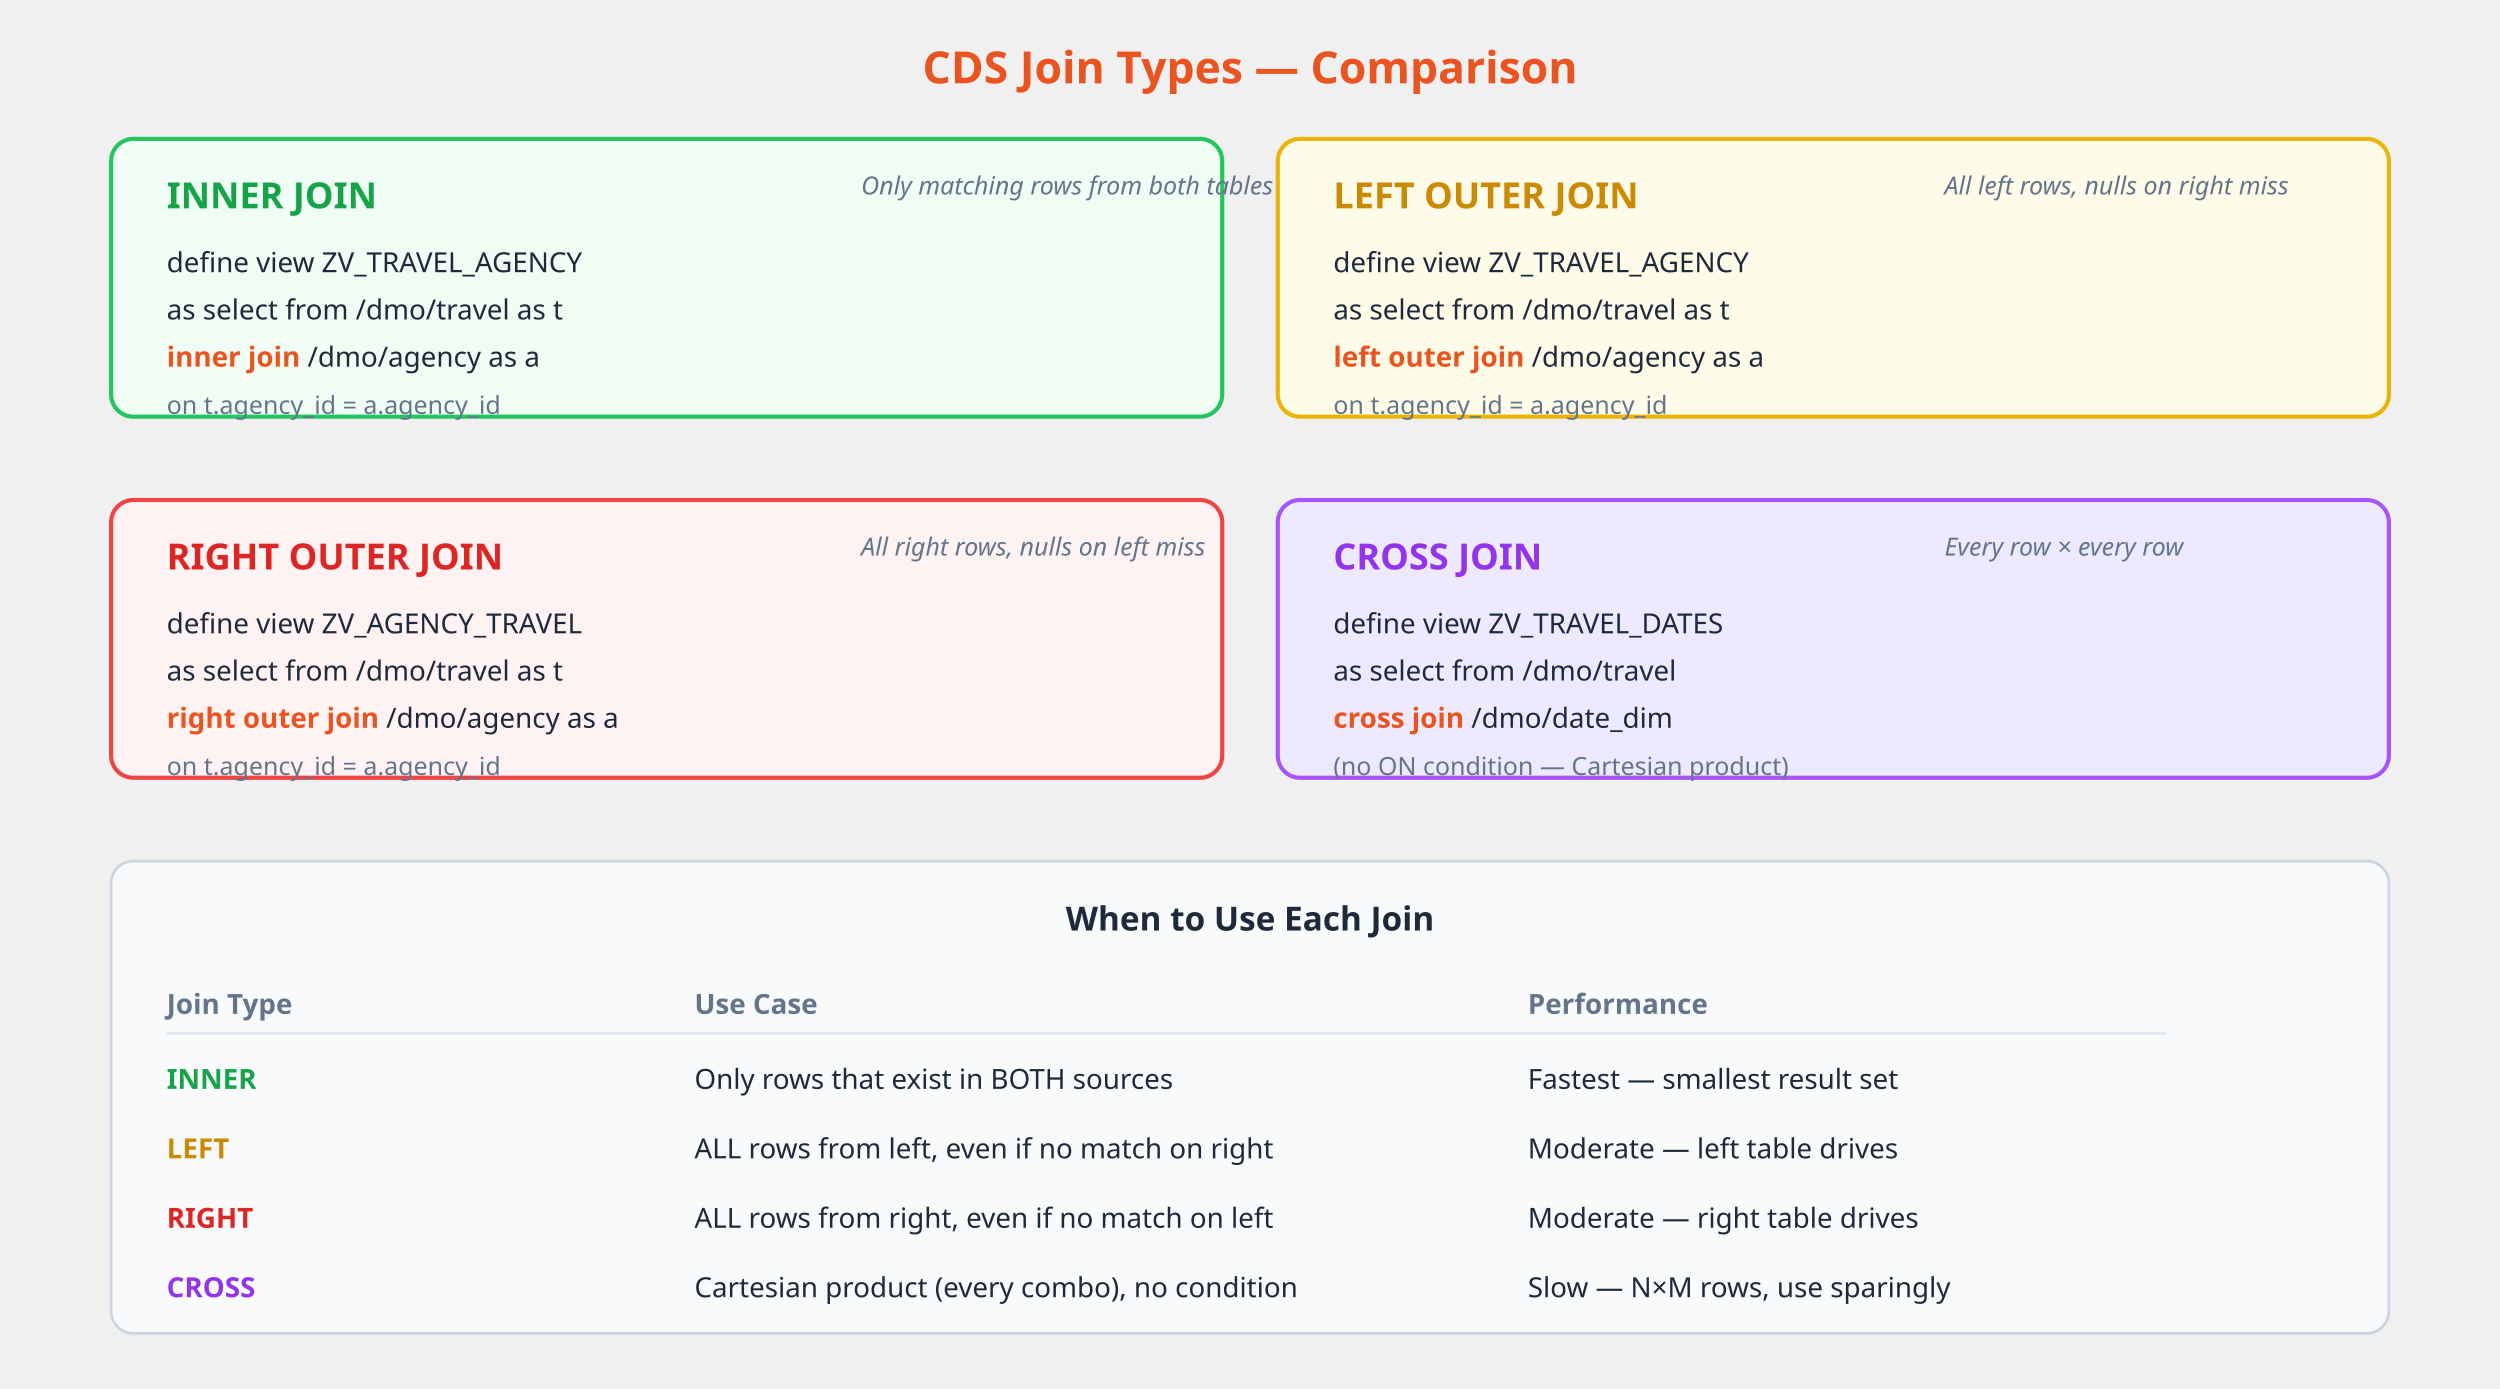
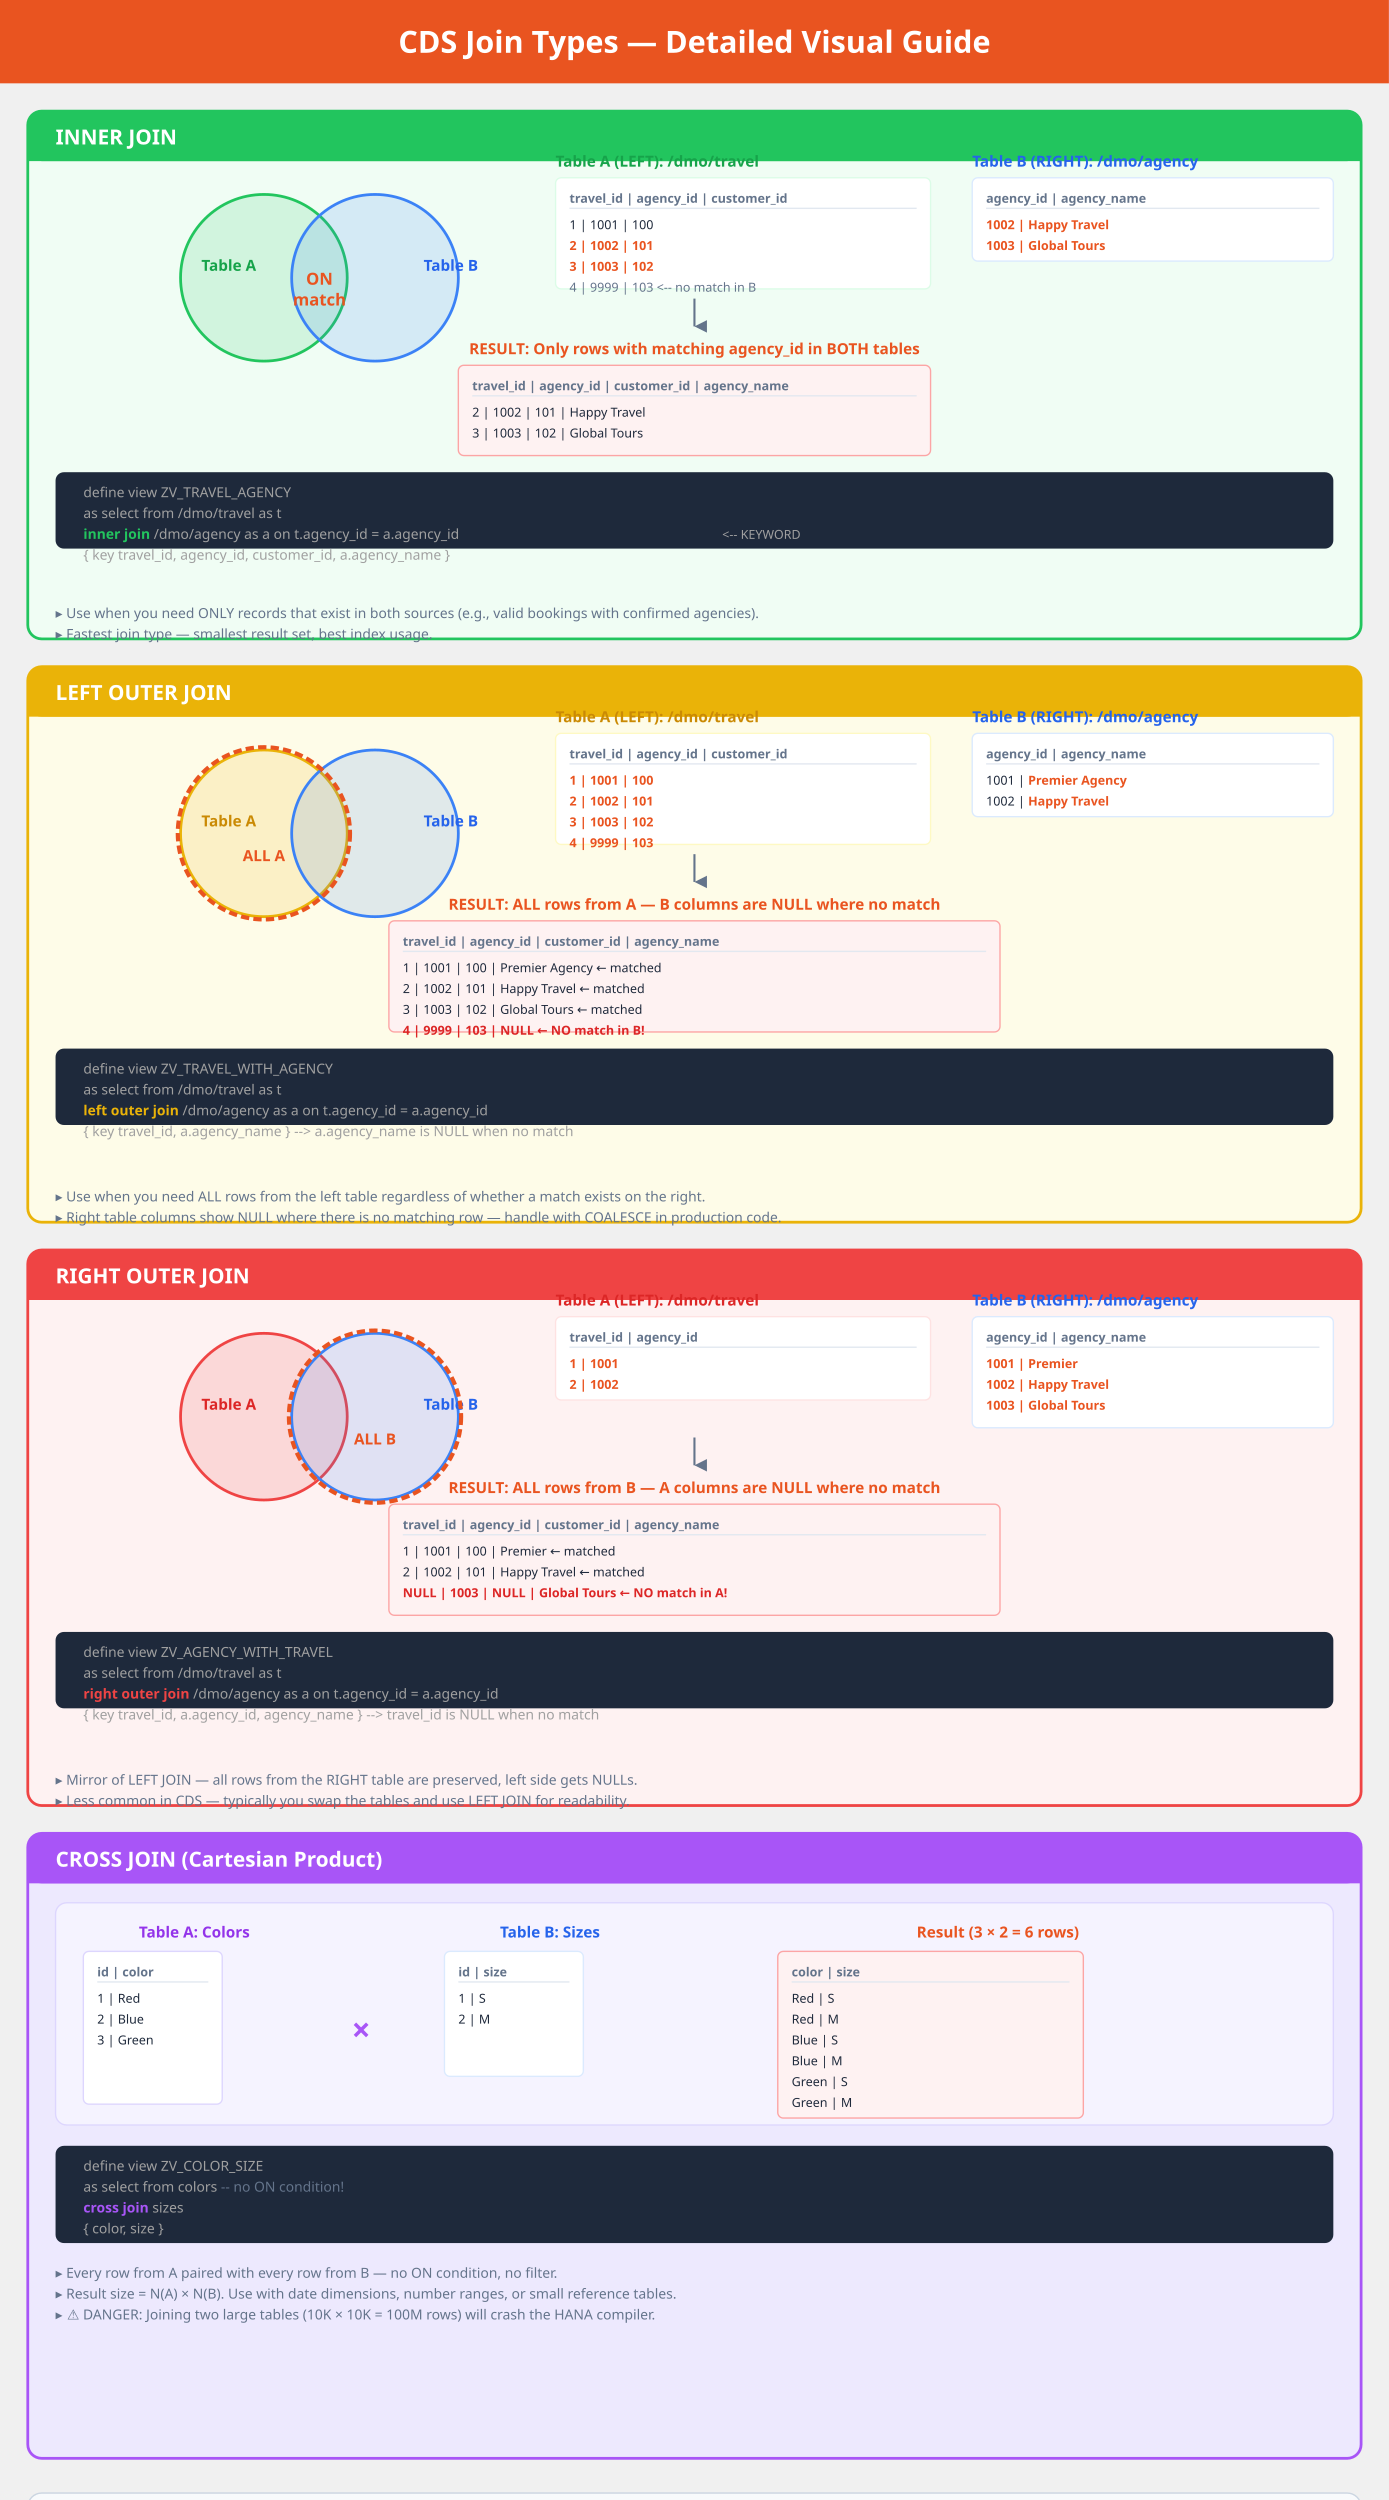
- <svg xmlns="http://www.w3.org/2000/svg" viewBox="0 0 900 500" font-family="'JetBrains Mono', 'Ubuntu', sans-serif">
+ <svg xmlns="http://www.w3.org/2000/svg" viewBox="0 0 1000 1800" font-family="'Ubuntu', sans-serif">
  <defs>
-     <marker id="arrow" viewBox="0 0 10 10" refX="9" refY="5" markerWidth="6" markerHeight="6" orient="auto">
-       <path d="M0,0 L10,5 L0,10 Z" fill="#E95420" />
+     <marker id="arr-dn" viewBox="0 0 10 10" refX="5" refY="10" markerWidth="6" markerHeight="6" orient="auto">
+       <path d="M0,0 L5,10 L10,0 Z" fill="#64748B" />
    </marker>
  </defs>
-   <text x="450" y="30" text-anchor="middle" font-size="16" font-weight="bold" fill="#E95420">CDS Join Types — Comparison</text>
-   <rect x="40" y="50" width="400" height="100" rx="8" fill="#F0FDF4" stroke="#22C55E" stroke-width="1.5" />
-   <text x="60" y="75" font-size="13" font-weight="bold" fill="#16A34A">INNER JOIN</text>
-   <text x="60" y="98" font-size="10" fill="#1e293b">define view ZV_TRAVEL_AGENCY</text>
-   <text x="60" y="115" font-size="10" fill="#1e293b">  as select from /dmo/travel as t</text>
-   <text x="60" y="132" font-size="10" fill="#1e293b">
-     <tspan fill="#E95420" font-weight="bold">inner join</tspan> /dmo/agency as a</text>
-   <text x="60" y="149" font-size="9" fill="#64748b">    on t.agency_id = a.agency_id</text>
-   <text x="310" y="70" font-size="9" fill="#64748b" font-style="italic">Only matching rows from both tables</text>
-   <rect x="460" y="50" width="400" height="100" rx="8" fill="#FEFCE8" stroke="#EAB308" stroke-width="1.5" />
-   <text x="480" y="75" font-size="13" font-weight="bold" fill="#CA8A04">LEFT OUTER JOIN</text>
-   <text x="480" y="98" font-size="10" fill="#1e293b">define view ZV_TRAVEL_AGENCY</text>
-   <text x="480" y="115" font-size="10" fill="#1e293b">  as select from /dmo/travel as t</text>
-   <text x="480" y="132" font-size="10" fill="#1e293b">
-     <tspan fill="#E95420" font-weight="bold">left outer join</tspan> /dmo/agency as a</text>
-   <text x="480" y="149" font-size="9" fill="#64748b">    on t.agency_id = a.agency_id</text>
-   <text x="700" y="70" font-size="9" fill="#64748b" font-style="italic">All left rows, nulls on right miss</text>
-   <rect x="40" y="180" width="400" height="100" rx="8" fill="#FEF2F2" stroke="#EF4444" stroke-width="1.5" />
-   <text x="60" y="205" font-size="13" font-weight="bold" fill="#DC2626">RIGHT OUTER JOIN</text>
-   <text x="60" y="228" font-size="10" fill="#1e293b">define view ZV_AGENCY_TRAVEL</text>
-   <text x="60" y="245" font-size="10" fill="#1e293b">  as select from /dmo/travel as t</text>
-   <text x="60" y="262" font-size="10" fill="#1e293b">
-     <tspan fill="#E95420" font-weight="bold">right outer join</tspan> /dmo/agency as a</text>
-   <text x="60" y="279" font-size="9" fill="#64748b">    on t.agency_id = a.agency_id</text>
-   <text x="310" y="200" font-size="9" fill="#64748b" font-style="italic">All right rows, nulls on left miss</text>
-   <rect x="460" y="180" width="400" height="100" rx="8" fill="#EDE9FE" stroke="#A855F7" stroke-width="1.5" />
-   <text x="480" y="205" font-size="13" font-weight="bold" fill="#9333EA">CROSS JOIN</text>
-   <text x="480" y="228" font-size="10" fill="#1e293b">define view ZV_TRAVEL_DATES</text>
-   <text x="480" y="245" font-size="10" fill="#1e293b">  as select from /dmo/travel</text>
-   <text x="480" y="262" font-size="10" fill="#1e293b">
-     <tspan fill="#E95420" font-weight="bold">cross join</tspan> /dmo/date_dim</text>
-   <text x="480" y="279" font-size="9" fill="#64748b">    (no ON condition — Cartesian product)</text>
-   <text x="700" y="200" font-size="9" fill="#64748b" font-style="italic">Every row × every row</text>
-   <rect x="40" y="310" width="820" height="170" rx="8" fill="#F8FAFC" stroke="#CBD5E1" stroke-width="1" />
-   <text x="450" y="335" text-anchor="middle" font-size="12" font-weight="bold" fill="#1e293b">When to Use Each Join</text>
-   <text x="60" y="365" font-size="10" font-weight="bold" fill="#64748b">Join Type</text>
-   <text x="250" y="365" font-size="10" font-weight="bold" fill="#64748b">Use Case</text>
-   <text x="550" y="365" font-size="10" font-weight="bold" fill="#64748b">Performance</text>
-   <line x1="60" y1="372" x2="780" y2="372" stroke="#E2E8F0" stroke-width="1" />
-   <text x="60" y="392" font-size="10" fill="#16A34A" font-weight="bold">INNER</text>
-   <text x="250" y="392" font-size="10" fill="#1e293b">Only rows that exist in BOTH sources</text>
-   <text x="550" y="392" font-size="10" fill="#1e293b">Fastest — smallest result set</text>
-   <text x="60" y="417" font-size="10" fill="#CA8A04" font-weight="bold">LEFT</text>
-   <text x="250" y="417" font-size="10" fill="#1e293b">ALL rows from left, even if no match on right</text>
-   <text x="550" y="417" font-size="10" fill="#1e293b">Moderate — left table drives</text>
-   <text x="60" y="442" font-size="10" fill="#DC2626" font-weight="bold">RIGHT</text>
-   <text x="250" y="442" font-size="10" fill="#1e293b">ALL rows from right, even if no match on left</text>
-   <text x="550" y="442" font-size="10" fill="#1e293b">Moderate — right table drives</text>
-   <text x="60" y="467" font-size="10" fill="#9333EA" font-weight="bold">CROSS</text>
-   <text x="250" y="467" font-size="10" fill="#1e293b">Cartesian product (every combo), no condition</text>
-   <text x="550" y="467" font-size="10" fill="#1e293b">Slow — N×M rows, use sparingly</text>
+   <rect x="0" y="0" width="1000" height="60" fill="#E95420" />
+   <text x="500" y="38" text-anchor="middle" font-size="22" font-weight="bold" fill="#FFFFFF">CDS Join Types — Detailed Visual Guide</text>
+   <rect x="20" y="80" width="960" height="380" rx="10" fill="#F0FDF4" stroke="#22C55E" stroke-width="2" />
+   <rect x="20" y="80" width="960" height="36" rx="10" fill="#22C55E" />
+   <rect x="20" y="100" width="960" height="16" fill="#22C55E" />
+   <text x="40" y="104" font-size="15" font-weight="bold" fill="#FFFFFF">INNER JOIN</text>
+   <circle cx="190" cy="200" r="60" fill="rgba(34,197,94,0.15)" stroke="#22C55E" stroke-width="2" />
+   <circle cx="270" cy="200" r="60" fill="rgba(59,130,246,0.15)" stroke="#3B82F6" stroke-width="2" />
+   <text x="145" y="195" font-size="11" fill="#16A34A" font-weight="bold">Table A</text>
+   <text x="305" y="195" font-size="11" fill="#2563EB" font-weight="bold">Table B</text>
+   <text x="230" y="205" text-anchor="middle" font-size="12" fill="#E95420" font-weight="bold">ON</text>
+   <text x="230" y="220" text-anchor="middle" font-size="12" fill="#E95420" font-weight="bold">match</text>
+   <text x="400" y="120" font-size="11" font-weight="bold" fill="#16A34A">Table A (LEFT): /dmo/travel</text>
+   <rect x="400" y="128" width="270" height="80" rx="4" fill="#FFFFFF" stroke="#DCFCE7" stroke-width="1" />
+   <text x="410" y="146" font-size="9" font-weight="bold" fill="#64748B">travel_id  |  agency_id  |  customer_id</text>
+   <line x1="410" y1="150" x2="660" y2="150" stroke="#E2E8F0" stroke-width="1" />
+   <text x="410" y="165" font-size="9" fill="#1e293b">1  |  1001  |  100</text>
+   <text x="410" y="180" font-size="9" fill="#1e293b">
+     <tspan fill="#E95420" font-weight="bold">2  |  1002  |  101</tspan>
+   </text>
+   <text x="410" y="195" font-size="9" fill="#1e293b">
+     <tspan fill="#E95420" font-weight="bold">3  |  1003  |  102</tspan>
+   </text>
+   <text x="410" y="210" font-size="9" fill="#64748B">4  |  9999  |  103  &lt;-- no match in B</text>
+   <text x="700" y="120" font-size="11" font-weight="bold" fill="#2563EB">Table B (RIGHT): /dmo/agency</text>
+   <rect x="700" y="128" width="260" height="60" rx="4" fill="#FFFFFF" stroke="#DBEAFE" stroke-width="1" />
+   <text x="710" y="146" font-size="9" font-weight="bold" fill="#64748B">agency_id  |  agency_name</text>
+   <line x1="710" y1="150" x2="950" y2="150" stroke="#E2E8F0" stroke-width="1" />
+   <text x="710" y="165" font-size="9" fill="#1e293b">
+     <tspan fill="#E95420" font-weight="bold">1002  |  Happy Travel</tspan>
+   </text>
+   <text x="710" y="180" font-size="9" fill="#1e293b">
+     <tspan fill="#E95420" font-weight="bold">1003  |  Global Tours</tspan>
+   </text>
+   <line x1="500" y1="215" x2="500" y2="235" stroke="#64748B" stroke-width="1.5" marker-end="url(#arr-dn)" />
+   <text x="500" y="255" text-anchor="middle" font-size="11" font-weight="bold" fill="#E95420">RESULT: Only rows with matching agency_id in BOTH tables</text>
+   <rect x="330" y="263" width="340" height="65" rx="4" fill="#FEF2F2" stroke="#FCA5A5" stroke-width="1" />
+   <text x="340" y="281" font-size="9" font-weight="bold" fill="#64748B">travel_id  |  agency_id  |  customer_id  |  agency_name</text>
+   <line x1="340" y1="285" x2="660" y2="285" stroke="#E2E8F0" stroke-width="1" />
+   <text x="340" y="300" font-size="9" fill="#1e293b">2  |  1002  |  101  |  Happy Travel</text>
+   <text x="340" y="315" font-size="9" fill="#1e293b">3  |  1003  |  102  |  Global Tours</text>
+   <rect x="40" y="340" width="920" height="55" rx="6" fill="#1E293B" />
+   <text x="60" y="358" font-size="10" fill="#A0A0A0">define view ZV_TRAVEL_AGENCY</text>
+   <text x="60" y="373" font-size="10" fill="#A0A0A0">  as select from /dmo/travel as t</text>
+   <text x="60" y="388" font-size="10" fill="#A0A0A0">
+     <tspan fill="#22C55E" font-weight="bold">inner join</tspan> /dmo/agency as a on t.agency_id = a.agency_id</text>
+   <text x="60" y="403" font-size="10" fill="#A0A0A0">{ key travel_id, agency_id, customer_id, a.agency_name }</text>
+   <text x="520" y="388" font-size="9" fill="#A0A0A0">&lt;-- KEYWORD</text>
+   <text x="40" y="445" font-size="10" fill="#64748B">▸ Use when you need ONLY records that exist in both sources (e.g., valid bookings with confirmed agencies).</text>
+   <text x="40" y="460" font-size="10" fill="#64748B">▸ Fastest join type — smallest result set, best index usage.</text>
+   <rect x="20" y="480" width="960" height="400" rx="10" fill="#FEFCE8" stroke="#EAB308" stroke-width="2" />
+   <rect x="20" y="480" width="960" height="36" rx="10" fill="#EAB308" />
+   <rect x="20" y="500" width="960" height="16" fill="#EAB308" />
+   <text x="40" y="504" font-size="15" font-weight="bold" fill="#FFFFFF">LEFT OUTER JOIN</text>
+   <circle cx="190" cy="600" r="60" fill="rgba(234,179,8,0.15)" stroke="#EAB308" stroke-width="2" />
+   <circle cx="270" cy="600" r="60" fill="rgba(59,130,246,0.15)" stroke="#3B82F6" stroke-width="2" />
+   <text x="145" y="595" font-size="11" fill="#CA8A04" font-weight="bold">Table A</text>
+   <text x="305" y="595" font-size="11" fill="#2563EB" font-weight="bold">Table B</text>
+   <text x="190" y="620" text-anchor="middle" font-size="11" fill="#E95420" font-weight="bold">ALL A</text>
+   <circle cx="190" cy="600" r="62" fill="none" stroke="#E95420" stroke-width="3" stroke-dasharray="6,3" />
+   <text x="400" y="520" font-size="11" font-weight="bold" fill="#CA8A04">Table A (LEFT): /dmo/travel</text>
+   <rect x="400" y="528" width="270" height="80" rx="4" fill="#FFFFFF" stroke="#FEF9C3" stroke-width="1" />
+   <text x="410" y="546" font-size="9" font-weight="bold" fill="#64748B">travel_id  |  agency_id  |  customer_id</text>
+   <line x1="410" y1="550" x2="660" y2="550" stroke="#E2E8F0" stroke-width="1" />
+   <text x="410" y="565" font-size="9" fill="#1e293b">
+     <tspan fill="#E95420" font-weight="bold">1  |  1001  |  100</tspan>
+   </text>
+   <text x="410" y="580" font-size="9" fill="#1e293b">
+     <tspan fill="#E95420" font-weight="bold">2  |  1002  |  101</tspan>
+   </text>
+   <text x="410" y="595" font-size="9" fill="#1e293b">
+     <tspan fill="#E95420" font-weight="bold">3  |  1003  |  102</tspan>
+   </text>
+   <text x="410" y="610" font-size="9" fill="#1e293b">
+     <tspan fill="#E95420" font-weight="bold">4  |  9999  |  103</tspan>
+   </text>
+   <text x="700" y="520" font-size="11" font-weight="bold" fill="#2563EB">Table B (RIGHT): /dmo/agency</text>
+   <rect x="700" y="528" width="260" height="60" rx="4" fill="#FFFFFF" stroke="#DBEAFE" stroke-width="1" />
+   <text x="710" y="546" font-size="9" font-weight="bold" fill="#64748B">agency_id  |  agency_name</text>
+   <line x1="710" y1="550" x2="950" y2="550" stroke="#E2E8F0" stroke-width="1" />
+   <text x="710" y="565" font-size="9" fill="#1e293b">1001  |  <tspan fill="#E95420" font-weight="bold">Premier Agency</tspan>
+   </text>
+   <text x="710" y="580" font-size="9" fill="#1e293b">1002  |  <tspan fill="#E95420" font-weight="bold">Happy Travel</tspan>
+   </text>
+   <line x1="500" y1="615" x2="500" y2="635" stroke="#64748B" stroke-width="1.5" marker-end="url(#arr-dn)" />
+   <text x="500" y="655" text-anchor="middle" font-size="11" font-weight="bold" fill="#E95420">RESULT: ALL rows from A — B columns are NULL where no match</text>
+   <rect x="280" y="663" width="440" height="80" rx="4" fill="#FEF2F2" stroke="#FCA5A5" stroke-width="1" />
+   <text x="290" y="681" font-size="9" font-weight="bold" fill="#64748B">travel_id  |  agency_id  |  customer_id  |  agency_name</text>
+   <line x1="290" y1="685" x2="710" y2="685" stroke="#E2E8F0" stroke-width="1" />
+   <text x="290" y="700" font-size="9" fill="#1e293b">1  |  1001  |  100  |  Premier Agency     ← matched</text>
+   <text x="290" y="715" font-size="9" fill="#1e293b">2  |  1002  |  101  |  Happy Travel       ← matched</text>
+   <text x="290" y="730" font-size="9" fill="#1e293b">3  |  1003  |  102  |  Global Tours       ← matched</text>
+   <text x="290" y="745" font-size="9" fill="#DC2626" font-weight="bold">4  |  9999  |  103  |  NULL               ← NO match in B!</text>
+   <rect x="40" y="755" width="920" height="55" rx="6" fill="#1E293B" />
+   <text x="60" y="773" font-size="10" fill="#A0A0A0">define view ZV_TRAVEL_WITH_AGENCY</text>
+   <text x="60" y="788" font-size="10" fill="#A0A0A0">  as select from /dmo/travel as t</text>
+   <text x="60" y="803" font-size="10" fill="#A0A0A0">
+     <tspan fill="#EAB308" font-weight="bold">left outer join</tspan> /dmo/agency as a on t.agency_id = a.agency_id</text>
+   <text x="60" y="818" font-size="10" fill="#A0A0A0">{ key travel_id, a.agency_name }  --&gt; a.agency_name is NULL when no match</text>
+   <text x="40" y="865" font-size="10" fill="#64748B">▸ Use when you need ALL rows from the left table regardless of whether a match exists on the right.</text>
+   <text x="40" y="880" font-size="10" fill="#64748B">▸ Right table columns show NULL where there is no matching row — handle with COALESCE in production code.</text>
+   <rect x="20" y="900" width="960" height="400" rx="10" fill="#FEF2F2" stroke="#EF4444" stroke-width="2" />
+   <rect x="20" y="900" width="960" height="36" rx="10" fill="#EF4444" />
+   <rect x="20" y="920" width="960" height="16" fill="#EF4444" />
+   <text x="40" y="924" font-size="15" font-weight="bold" fill="#FFFFFF">RIGHT OUTER JOIN</text>
+   <circle cx="190" cy="1020" r="60" fill="rgba(239,68,68,0.15)" stroke="#EF4444" stroke-width="2" />
+   <circle cx="270" cy="1020" r="60" fill="rgba(59,130,246,0.15)" stroke="#3B82F6" stroke-width="2" />
+   <text x="145" y="1015" font-size="11" fill="#DC2626" font-weight="bold">Table A</text>
+   <text x="305" y="1015" font-size="11" fill="#2563EB" font-weight="bold">Table B</text>
+   <text x="270" y="1040" text-anchor="middle" font-size="11" fill="#E95420" font-weight="bold">ALL B</text>
+   <circle cx="270" cy="1020" r="62" fill="none" stroke="#E95420" stroke-width="3" stroke-dasharray="6,3" />
+   <text x="400" y="940" font-size="11" font-weight="bold" fill="#DC2626">Table A (LEFT): /dmo/travel</text>
+   <rect x="400" y="948" width="270" height="60" rx="4" fill="#FFFFFF" stroke="#FEE2E2" stroke-width="1" />
+   <text x="410" y="966" font-size="9" font-weight="bold" fill="#64748B">travel_id  |  agency_id</text>
+   <line x1="410" y1="970" x2="660" y2="970" stroke="#E2E8F0" stroke-width="1" />
+   <text x="410" y="985" font-size="9" fill="#1e293b">
+     <tspan fill="#E95420" font-weight="bold">1  |  1001</tspan>
+   </text>
+   <text x="410" y="1000" font-size="9" fill="#1e293b">
+     <tspan fill="#E95420" font-weight="bold">2  |  1002</tspan>
+   </text>
+   <text x="700" y="940" font-size="11" font-weight="bold" fill="#2563EB">Table B (RIGHT): /dmo/agency</text>
+   <rect x="700" y="948" width="260" height="80" rx="4" fill="#FFFFFF" stroke="#DBEAFE" stroke-width="1" />
+   <text x="710" y="966" font-size="9" font-weight="bold" fill="#64748B">agency_id  |  agency_name</text>
+   <line x1="710" y1="970" x2="950" y2="970" stroke="#E2E8F0" stroke-width="1" />
+   <text x="710" y="985" font-size="9" fill="#1e293b">
+     <tspan fill="#E95420" font-weight="bold">1001  |  Premier</tspan>
+   </text>
+   <text x="710" y="1000" font-size="9" fill="#1e293b">
+     <tspan fill="#E95420" font-weight="bold">1002  |  Happy Travel</tspan>
+   </text>
+   <text x="710" y="1015" font-size="9" fill="#1e293b">
+     <tspan fill="#E95420" font-weight="bold">1003  |  Global Tours</tspan>
+   </text>
+   <line x1="500" y1="1035" x2="500" y2="1055" stroke="#64748B" stroke-width="1.5" marker-end="url(#arr-dn)" />
+   <text x="500" y="1075" text-anchor="middle" font-size="11" font-weight="bold" fill="#E95420">RESULT: ALL rows from B — A columns are NULL where no match</text>
+   <rect x="280" y="1083" width="440" height="80" rx="4" fill="#FEF2F2" stroke="#FCA5A5" stroke-width="1" />
+   <text x="290" y="1101" font-size="9" font-weight="bold" fill="#64748B">travel_id  |  agency_id  |  customer_id  |  agency_name</text>
+   <line x1="290" y1="1105" x2="710" y2="1105" stroke="#E2E8F0" stroke-width="1" />
+   <text x="290" y="1120" font-size="9" fill="#1e293b">1  |  1001  |  100  |  Premier             ← matched</text>
+   <text x="290" y="1135" font-size="9" fill="#1e293b">2  |  1002  |  101  |  Happy Travel        ← matched</text>
+   <text x="290" y="1150" font-size="9" fill="#DC2626" font-weight="bold">NULL  |  1003  |  NULL  |  Global Tours       ← NO match in A!</text>
+   <rect x="40" y="1175" width="920" height="55" rx="6" fill="#1E293B" />
+   <text x="60" y="1193" font-size="10" fill="#A0A0A0">define view ZV_AGENCY_WITH_TRAVEL</text>
+   <text x="60" y="1208" font-size="10" fill="#A0A0A0">  as select from /dmo/travel as t</text>
+   <text x="60" y="1223" font-size="10" fill="#A0A0A0">
+     <tspan fill="#EF4444" font-weight="bold">right outer join</tspan> /dmo/agency as a on t.agency_id = a.agency_id</text>
+   <text x="60" y="1238" font-size="10" fill="#A0A0A0">{ key travel_id, a.agency_id, agency_name }  --&gt; travel_id is NULL when no match</text>
+   <text x="40" y="1285" font-size="10" fill="#64748B">▸ Mirror of LEFT JOIN — all rows from the RIGHT table are preserved, left side gets NULLs.</text>
+   <text x="40" y="1300" font-size="10" fill="#64748B">▸ Less common in CDS — typically you swap the tables and use LEFT JOIN for readability.</text>
+   <rect x="20" y="1320" width="960" height="450" rx="10" fill="#EDE9FE" stroke="#A855F7" stroke-width="2" />
+   <rect x="20" y="1320" width="960" height="36" rx="10" fill="#A855F7" />
+   <rect x="20" y="1340" width="960" height="16" fill="#A855F7" />
+   <text x="40" y="1344" font-size="15" font-weight="bold" fill="#FFFFFF">CROSS JOIN (Cartesian Product)</text>
+   <rect x="40" y="1370" width="920" height="160" rx="8" fill="#F5F3FF" stroke="#DDD6FE" stroke-width="1" />
+   <text x="100" y="1395" font-size="11" font-weight="bold" fill="#9333EA">Table A: Colors</text>
+   <rect x="60" y="1405" width="100" height="110" rx="4" fill="#FFFFFF" stroke="#DDD6FE" stroke-width="1" />
+   <text x="70" y="1423" font-size="9" font-weight="bold" fill="#64748B">id  |  color</text>
+   <line x1="70" y1="1427" x2="150" y2="1427" stroke="#E2E8F0" stroke-width="1" />
+   <text x="70" y="1442" font-size="9" fill="#1e293b">1  |  Red</text>
+   <text x="70" y="1457" font-size="9" fill="#1e293b">2  |  Blue</text>
+   <text x="70" y="1472" font-size="9" fill="#1e293b">3  |  Green</text>
+   <text x="360" y="1395" font-size="11" font-weight="bold" fill="#2563EB">Table B: Sizes</text>
+   <rect x="320" y="1405" width="100" height="90" rx="4" fill="#FFFFFF" stroke="#DBEAFE" stroke-width="1" />
+   <text x="330" y="1423" font-size="9" font-weight="bold" fill="#64748B">id  |  size</text>
+   <line x1="330" y1="1427" x2="410" y2="1427" stroke="#E2E8F0" stroke-width="1" />
+   <text x="330" y="1442" font-size="9" fill="#1e293b">1  |  S</text>
+   <text x="330" y="1457" font-size="9" fill="#1e293b">2  |  M</text>
+   <text x="260" y="1470" text-anchor="middle" font-size="24" font-weight="bold" fill="#A855F7">×</text>
+   <text x="660" y="1395" font-size="11" font-weight="bold" fill="#E95420">Result (3 × 2 = 6 rows)</text>
+   <rect x="560" y="1405" width="220" height="120" rx="4" fill="#FEF2F2" stroke="#FCA5A5" stroke-width="1" />
+   <text x="570" y="1423" font-size="9" font-weight="bold" fill="#64748B">color  |  size</text>
+   <line x1="570" y1="1427" x2="770" y2="1427" stroke="#E2E8F0" stroke-width="1" />
+   <text x="570" y="1442" font-size="9" fill="#1e293b">Red    |  S</text>
+   <text x="570" y="1457" font-size="9" fill="#1e293b">Red    |  M</text>
+   <text x="570" y="1472" font-size="9" fill="#1e293b">Blue   |  S</text>
+   <text x="570" y="1487" font-size="9" fill="#1e293b">Blue   |  M</text>
+   <text x="570" y="1502" font-size="9" fill="#1e293b">Green  |  S</text>
+   <text x="570" y="1517" font-size="9" fill="#1e293b">Green  |  M</text>
+   <rect x="40" y="1545" width="920" height="70" rx="6" fill="#1E293B" />
+   <text x="60" y="1563" font-size="10" fill="#A0A0A0">define view ZV_COLOR_SIZE</text>
+   <text x="60" y="1578" font-size="10" fill="#A0A0A0">  as select from colors   <tspan fill="#64748B">-- no ON condition!</tspan>
+   </text>
+   <text x="60" y="1593" font-size="10" fill="#A0A0A0">
+     <tspan fill="#A855F7" font-weight="bold">cross join</tspan> sizes</text>
+   <text x="60" y="1608" font-size="10" fill="#A0A0A0">{ color, size }</text>
+   <text x="40" y="1640" font-size="10" fill="#64748B">▸ Every row from A paired with every row from B — no ON condition, no filter.</text>
+   <text x="40" y="1655" font-size="10" fill="#64748B">▸ Result size = N(A) × N(B). Use with date dimensions, number ranges, or small reference tables.</text>
+   <text x="40" y="1670" font-size="10" fill="#64748B">▸ ⚠ DANGER: Joining two large tables (10K × 10K = 100M rows) will crash the HANA compiler.</text>
+   <rect x="20" y="1795" width="960" height="130" rx="10" fill="#F8FAFC" stroke="#CBD5E1" stroke-width="1" />
+   <text x="500" y="1820" text-anchor="middle" font-size="13" font-weight="bold" fill="#1e293b">Quick Reference</text>
+   <line x1="40" y1="1830" x2="960" y2="1830" stroke="#E2E8F0" stroke-width="1" />
+   <text x="60" y="1852" font-size="10" font-weight="bold" fill="#16A34A">INNER</text>
+   <text x="150" y="1852" font-size="10" fill="#1e293b">Only matching rows from both sides</text>
+   <text x="480" y="1852" font-size="10" fill="#64748B">Best performance, smallest result</text>
+   <text x="60" y="1872" font-size="10" font-weight="bold" fill="#CA8A04">LEFT</text>
+   <text x="150" y="1872" font-size="10" fill="#1e293b">All rows from LEFT table + matched right columns</text>
+   <text x="480" y="1872" font-size="10" fill="#64748B">Good — left table drives cardinality</text>
+   <text x="60" y="1892" font-size="10" font-weight="bold" fill="#DC2626">RIGHT</text>
+   <text x="150" y="1892" font-size="10" fill="#1e293b">All rows from RIGHT table + matched left columns</text>
+   <text x="480" y="1892" font-size="10" fill="#64748B">Same as LEFT (swap tables instead)</text>
+   <text x="60" y="1912" font-size="10" font-weight="bold" fill="#9333EA">CROSS</text>
+   <text x="150" y="1912" font-size="10" fill="#1e293b">Every combination — Cartesian product</text>
+   <text x="480" y="1912" font-size="10" fill="#64748B">⚠ Slow — N×M rows</text>
</svg>
